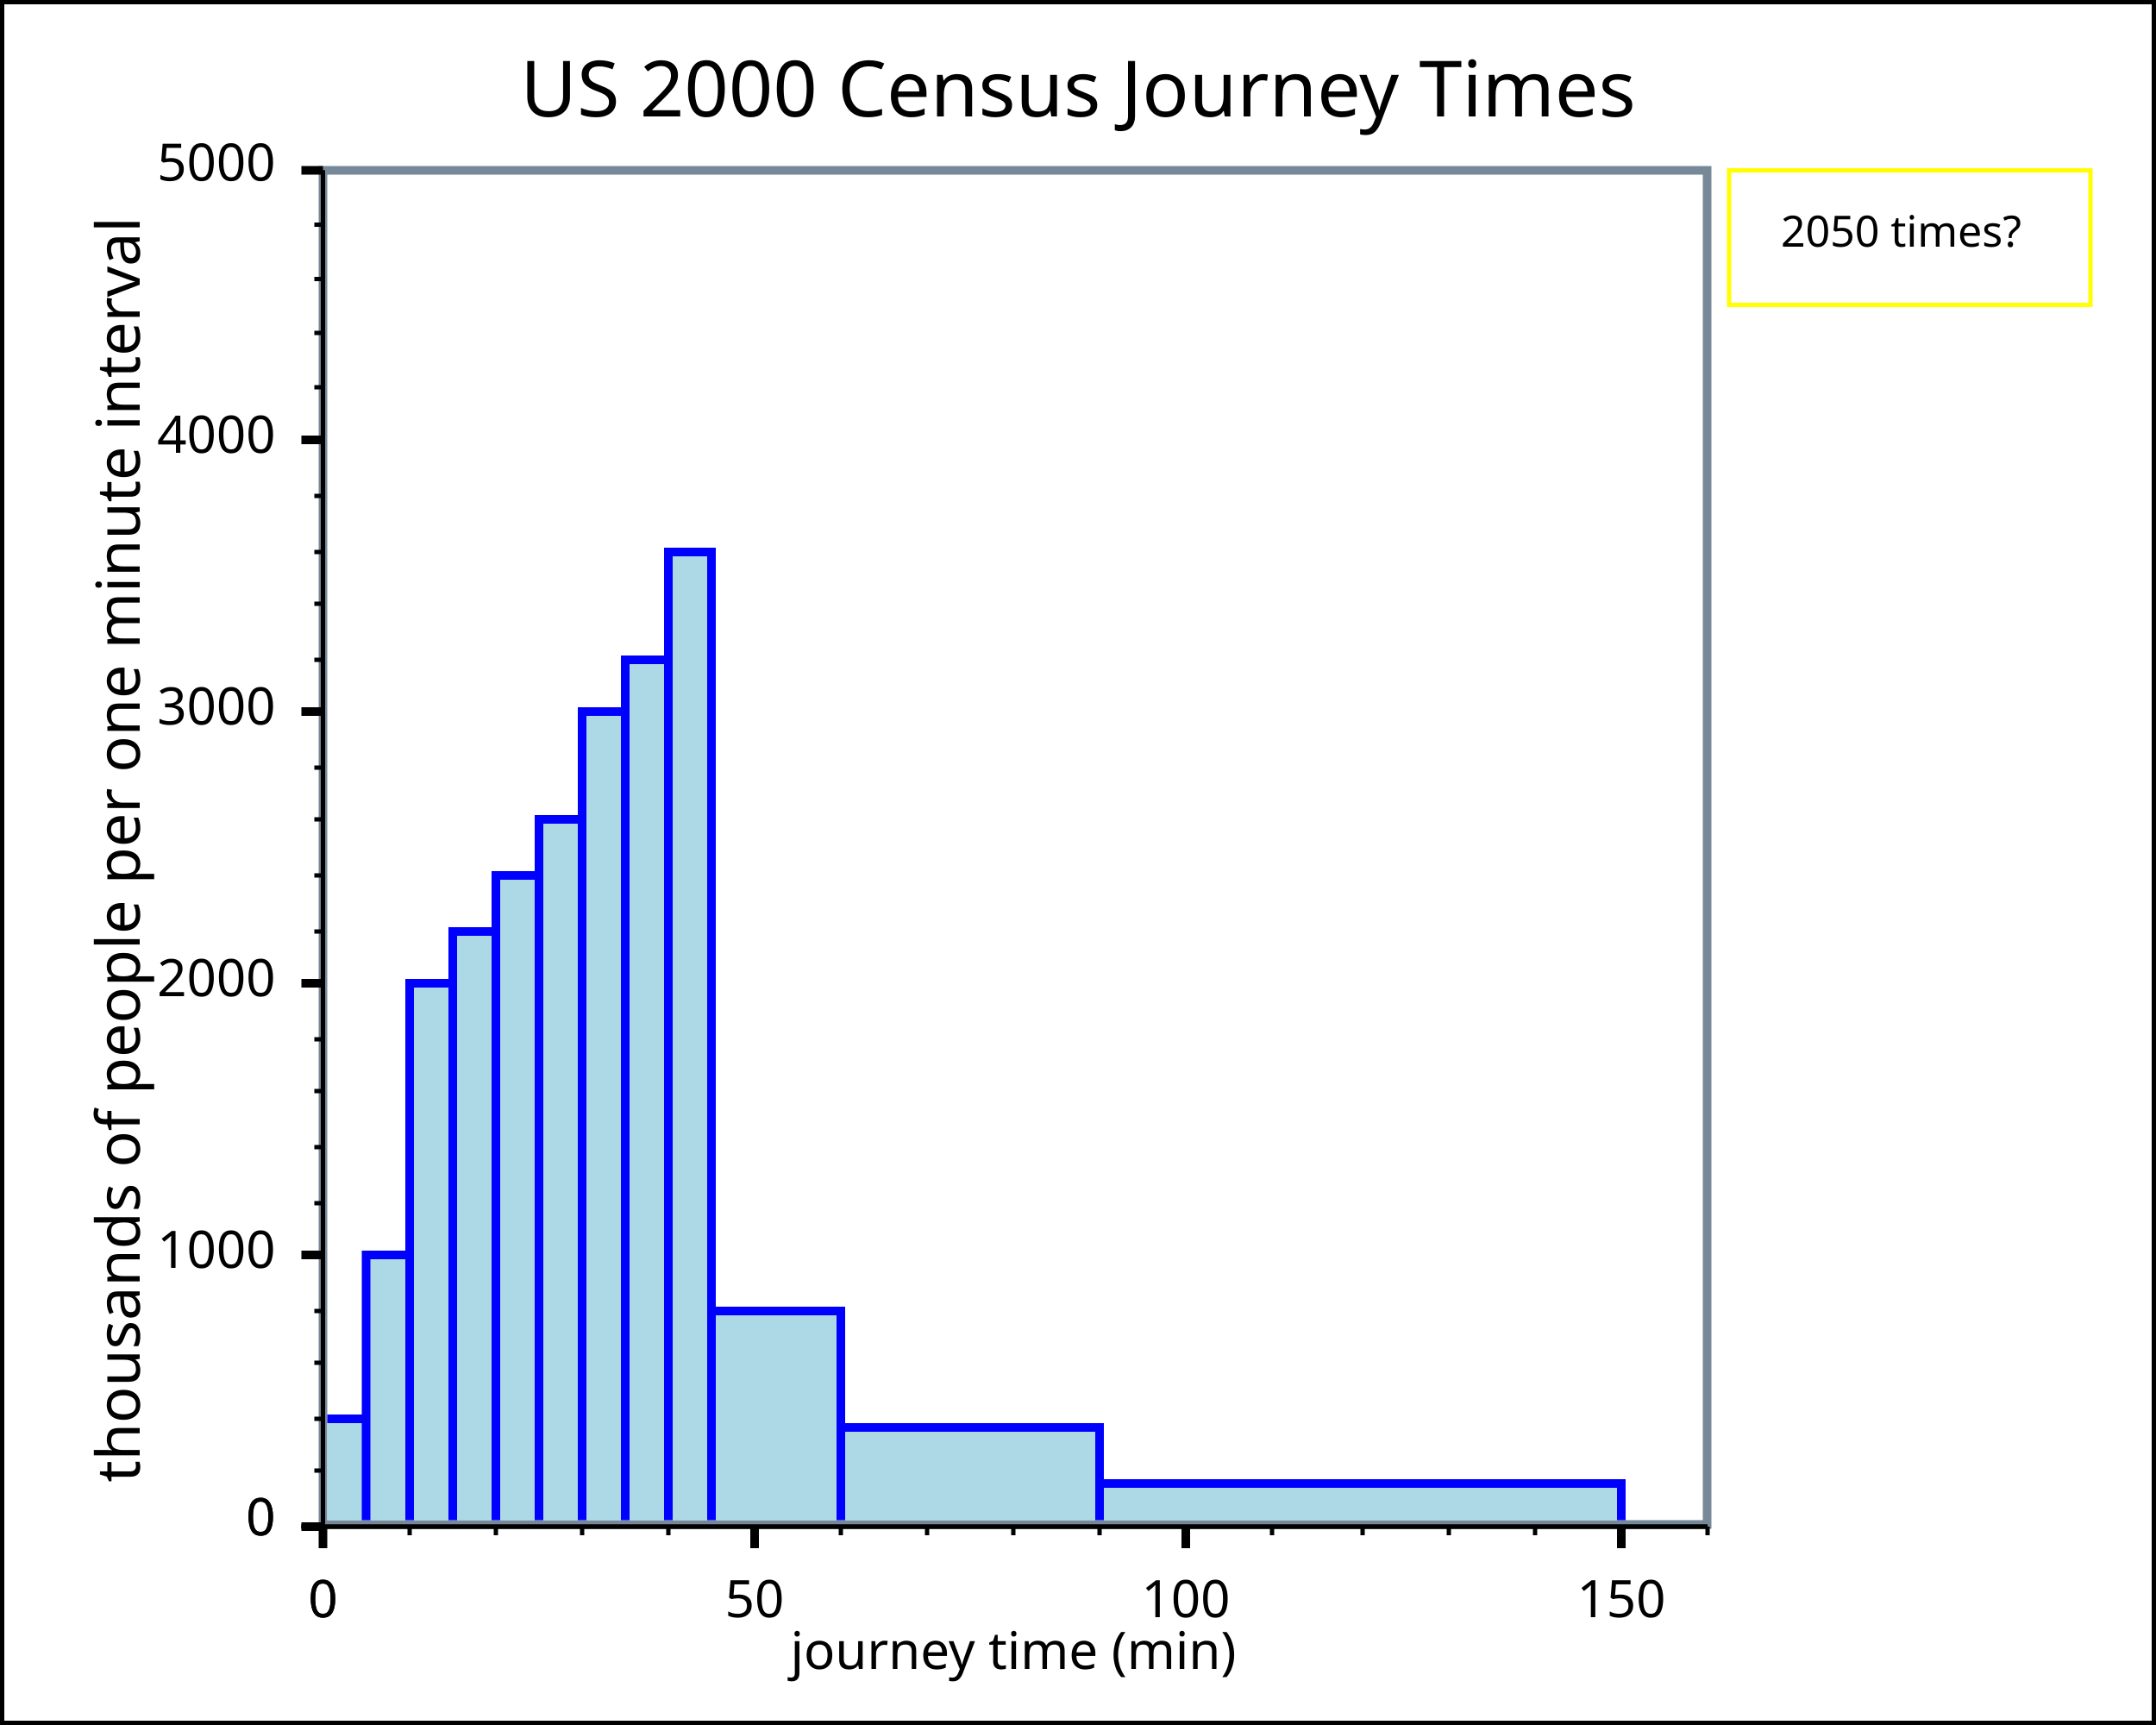
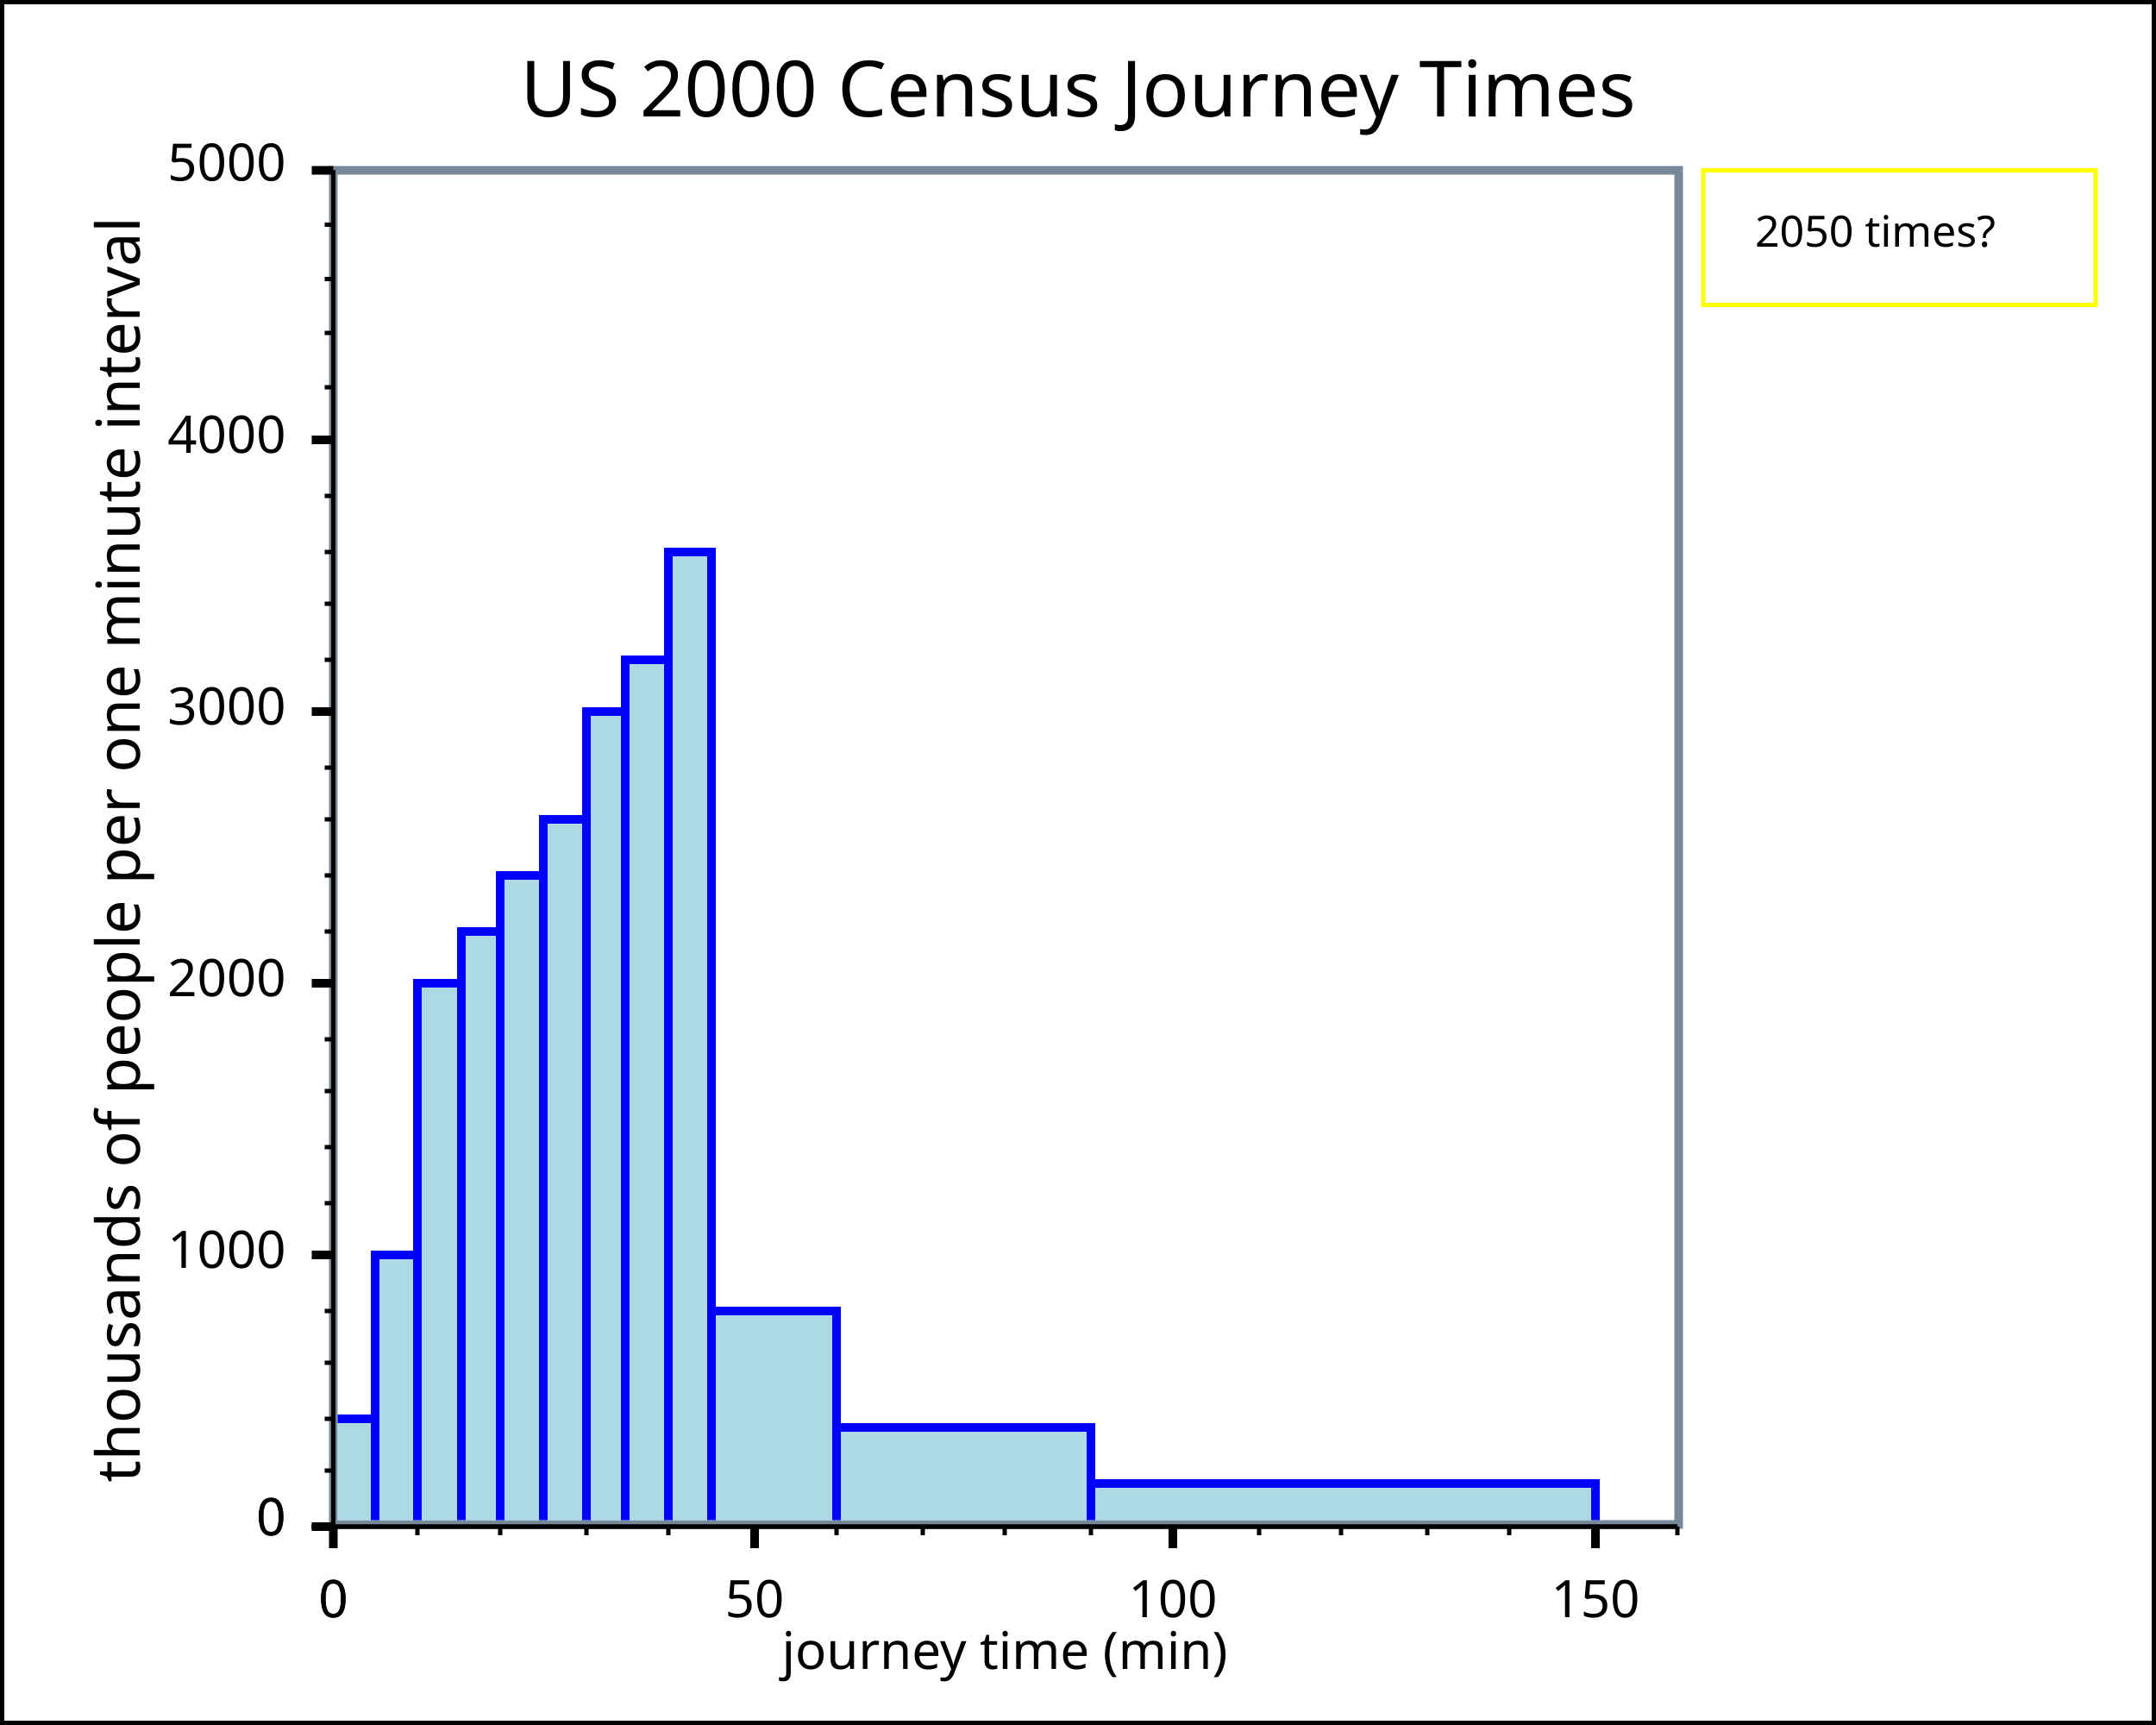
<svg xmlns="http://www.w3.org/2000/svg" width="500" height="400" version="1.1">
  <clipPath id="plot_window">
-     <rect x="75.9" y="40.5" width="319" height="312" />
+     <rect x="78.3" y="40.5" width="310" height="312" />
  </clipPath>
  <g id="imageBackground" stroke="rgb(0,0,0)" fill="rgb(255,255,255)" stroke-width="2">
    <rect x="0" y="0" width="500" height="400" />
  </g>
  <g id="plotBackground" stroke="rgb(119,136,153)" fill="rgb(255,255,255)" stroke-width="2">
-     <rect x="74.9" y="39.5" width="321" height="314" />
+     <rect x="77.3" y="39.5" width="312" height="314" />
  </g>
  <g id="yMinorGrid" stroke="rgb(200,220,255)" stroke-width="0.5" />
  <g id="yMajorGrid" stroke="rgb(200,220,255)" stroke-width="1" />
  <g id="xMinorGrid" stroke="rgb(200,220,255)" stroke-width="0.5" />
  <g id="xMajorGrid" stroke="rgb(200,220,255)" stroke-width="1" />
  <g id="yAxis" stroke="rgb(0,0,0)" stroke-width="1">
-     <line x1="74.9" y1="39.5" x2="74.9" y2="359" />
-     <line x1="74.9" y1="39.5" x2="74.9" y2="354" />
+     <line x1="77.3" y1="39.5" x2="77.3" y2="359" />
+     <line x1="77.3" y1="39.5" x2="77.3" y2="354" />
  </g>
  <g id="xAxis" stroke="rgb(0,0,0)" stroke-width="1">
-     <line x1="69.9" y1="354" x2="396" y2="354" />
-     <line x1="69.9" y1="354" x2="396" y2="354" />
+     <line x1="72.3" y1="354" x2="389" y2="354" />
+     <line x1="72.3" y1="354" x2="389" y2="354" />
  </g>
  <g id="yMinorTicks" stroke="rgb(0,0,0)" stroke-width="1">
-     <path d="M72.9,341 L74.9,341 M72.9,329 L74.9,329 M72.9,316 L74.9,316 M72.9,304 L74.9,304 M72.9,279 L74.9,279 M72.9,266 L74.9,266 M72.9,253 L74.9,253 M72.9,241 L74.9,241 M72.9,216 L74.9,216 M72.9,203 L74.9,203 M72.9,190 L74.9,190 M72.9,178 L74.9,178 M72.9,153 L74.9,153 M72.9,140 L74.9,140 M72.9,128 L74.9,128 M72.9,115 L74.9,115 M72.9,89.8 L74.9,89.8 M72.9,77.2 L74.9,77.2 M72.9,64.7 L74.9,64.7 M72.9,52.1 L74.9,52.1 M72.9,354 L74.9,354 " fill="none" />
+     <path d="M75.3,341 L77.3,341 M75.3,329 L77.3,329 M75.3,316 L77.3,316 M75.3,304 L77.3,304 M75.3,279 L77.3,279 M75.3,266 L77.3,266 M75.3,253 L77.3,253 M75.3,241 L77.3,241 M75.3,216 L77.3,216 M75.3,203 L77.3,203 M75.3,190 L77.3,190 M75.3,178 L77.3,178 M75.3,153 L77.3,153 M75.3,140 L77.3,140 M75.3,128 L77.3,128 M75.3,115 L77.3,115 M75.3,89.8 L77.3,89.8 M75.3,77.2 L77.3,77.2 M75.3,64.7 L77.3,64.7 M75.3,52.1 L77.3,52.1 M75.3,354 L77.3,354 " fill="none" />
  </g>
  <g id="xMinorTicks" stroke="rgb(0,0,0)" stroke-width="1">
-     <path d="M95,354 L95,356 M115,354 L115,356 M135,354 L135,356 M155,354 L155,356 M195,354 L195,356 M215,354 L215,356 M235,354 L235,356 M255,354 L255,356 M295,354 L295,356 M316,354 L316,356 M336,354 L336,356 M356,354 L356,356 M396,354 L396,356 " fill="none" />
+     <path d="M96.8,354 L96.8,356 M116,354 L116,356 M136,354 L136,356 M155,354 L155,356 M194,354 L194,356 M214,354 L214,356 M233,354 L233,356 M253,354 L253,356 M292,354 L292,356 M311,354 L311,356 M331,354 L331,356 M350,354 L350,356 M389,354 L389,356 " fill="none" />
  </g>
  <g id="yMajorTicks" stroke="rgb(0,0,0)" stroke-width="2">
-     <path d="M69.9,354 L74.9,354 M69.9,291 L74.9,291 M69.9,228 L74.9,228 M69.9,165 L74.9,165 M69.9,102 L74.9,102 M69.9,39.5 L74.9,39.5 M69.9,354 L74.9,354 " fill="none" />
+     <path d="M72.3,354 L77.3,354 M72.3,291 L77.3,291 M72.3,228 L77.3,228 M72.3,165 L77.3,165 M72.3,102 L77.3,102 M72.3,39.5 L77.3,39.5 M72.3,354 L77.3,354 " fill="none" />
  </g>
  <g id="xMajorTicks" stroke="rgb(0,0,0)" stroke-width="2">
-     <path d="M74.9,354 L74.9,359 M175,354 L175,359 M275,354 L275,359 M376,354 L376,359 M74.9,354 L74.9,359 " fill="none" />
+     <path d="M77.3,354 L77.3,359 M175,354 L175,359 M272,354 L272,359 M370,354 L370,359 M77.3,354 L77.3,359 " fill="none" />
  </g>
  <g id="xTicksValues">
-     <text x="74.9" y="375" text-anchor="middle" font-size="12" font-family="Lucida Sans Unicode">0</text>
+     <text x="77.3" y="375" text-anchor="middle" font-size="12" font-family="Lucida Sans Unicode">0</text>
    <text x="175" y="375" text-anchor="middle" font-size="12" font-family="Lucida Sans Unicode">50</text>
-     <text x="275" y="375" text-anchor="middle" font-size="12" font-family="Lucida Sans Unicode">100</text>
-     <text x="376" y="375" text-anchor="middle" font-size="12" font-family="Lucida Sans Unicode">150</text>
-     <text x="74.9" y="375" text-anchor="middle" font-size="12" font-family="Lucida Sans Unicode">0</text>
+     <text x="272" y="375" text-anchor="middle" font-size="12" font-family="Lucida Sans Unicode">100</text>
+     <text x="370" y="375" text-anchor="middle" font-size="12" font-family="Lucida Sans Unicode">150</text>
+     <text x="77.3" y="375" text-anchor="middle" font-size="12" font-family="Lucida Sans Unicode">0</text>
  </g>
  <g id="yTicksValues">
-     <text x="63.9" y="356" text-anchor="end" font-size="12" font-family="Lucida Sans Unicode">0</text>
-     <text x="63.9" y="294" text-anchor="end" font-size="12" font-family="Lucida Sans Unicode">1000</text>
-     <text x="63.9" y="231" text-anchor="end" font-size="12" font-family="Lucida Sans Unicode">2000</text>
-     <text x="63.9" y="168" text-anchor="end" font-size="12" font-family="Lucida Sans Unicode">3000</text>
-     <text x="63.9" y="105" text-anchor="end" font-size="12" font-family="Lucida Sans Unicode">4000</text>
-     <text x="63.9" y="41.9" text-anchor="end" font-size="12" font-family="Lucida Sans Unicode">5000</text>
-     <text x="63.9" y="356" text-anchor="end" font-size="12" font-family="Lucida Sans Unicode">0</text>
+     <text x="66.3" y="356" text-anchor="end" font-size="12" font-family="Lucida Sans Unicode">0</text>
+     <text x="66.3" y="294" text-anchor="end" font-size="12" font-family="Lucida Sans Unicode">1000</text>
+     <text x="66.3" y="231" text-anchor="end" font-size="12" font-family="Lucida Sans Unicode">2000</text>
+     <text x="66.3" y="168" text-anchor="end" font-size="12" font-family="Lucida Sans Unicode">3000</text>
+     <text x="66.3" y="105" text-anchor="end" font-size="12" font-family="Lucida Sans Unicode">4000</text>
+     <text x="66.3" y="41.9" text-anchor="end" font-size="12" font-family="Lucida Sans Unicode">5000</text>
+     <text x="66.3" y="356" text-anchor="end" font-size="12" font-family="Lucida Sans Unicode">0</text>
  </g>
  <g id="yLabel">
    <text x="32.4" y="197" text-anchor="middle" transform="rotate(-90 32.4 197 )" font-size="14" font-family="Lucida Sans Unicode">thousands of people per one minute interval</text>
  </g>
  <g id="xLabel">
-     <text x="235" y="387" text-anchor="middle" font-size="12" font-family="Lucida Sans Unicode">journey time (min)</text>
+     <text x="233" y="387" text-anchor="middle" font-size="12" font-family="Lucida Sans Unicode">journey time (min)</text>
  </g>
  <g id="plotPoints" clip-path="url(#plot_window)">
    <g stroke="rgb(0,0,255)" fill="rgb(173,216,230)" stroke-width="2">
-       <path d="M74.9,354 L74.9,329 L84.9,329 L84.9,354 ZM84.9,354 L84.9,291 L95,291 L95,354 ZM95,354 L95,228 L105,228 L105,354 ZM105,354 L105,216 L115,216 L115,354 ZM115,354 L115,203 L125,203 L125,354 ZM125,354 L125,190 L135,190 L135,354 ZM135,354 L135,165 L145,165 L145,354 ZM145,354 L145,153 L155,153 L155,354 ZM155,354 L155,128 L165,128 L165,354 ZM165,354 L165,304 L195,304 L195,354 ZM195,354 L195,331 L255,331 L255,354 ZM255,354 L255,344 L376,344 L376,354 Z" fill="rgb(173,216,230)" />
+       <path d="M77.3,354 L77.3,329 L87,329 L87,354 ZM87,354 L87,291 L96.8,291 L96.8,354 ZM96.8,354 L96.8,228 L107,228 L107,354 ZM107,354 L107,216 L116,216 L116,354 ZM116,354 L116,203 L126,203 L126,354 ZM126,354 L126,190 L136,190 L136,354 ZM136,354 L136,165 L145,165 L145,354 ZM145,354 L145,153 L155,153 L155,354 ZM155,354 L155,128 L165,128 L165,354 ZM165,354 L165,304 L194,304 L194,354 ZM194,354 L194,331 L253,331 L253,354 ZM253,354 L253,344 L370,344 L370,354 Z" fill="rgb(173,216,230)" />
    </g>
  </g>
  <g id="legendBackground" stroke="rgb(255,255,0)" fill="rgb(255,255,255)" stroke-width="1">
-     <rect x="401" y="39.5" width="83.8" height="31.2" />
+     <rect x="395" y="39.5" width="91" height="31.2" />
  </g>
  <g id="legendPoints" />
  <g id="legendText">
-     <text x="413" y="57.2" font-size="10" font-family="Lucida Sans Unicode" font-weight="normal">2050 times? </text>
+     <text x="407" y="57.2" font-size="10" font-family="Lucida Sans Unicode" font-weight="normal" textLength="72">2050 times? </text>
  </g>
  <g id="title">
    <text x="250" y="27" text-anchor="middle" font-size="18" font-family="Lucida Sans Unicode" font-weight="normal">US 2000 Census Journey Times</text>
  </g>
</svg>
